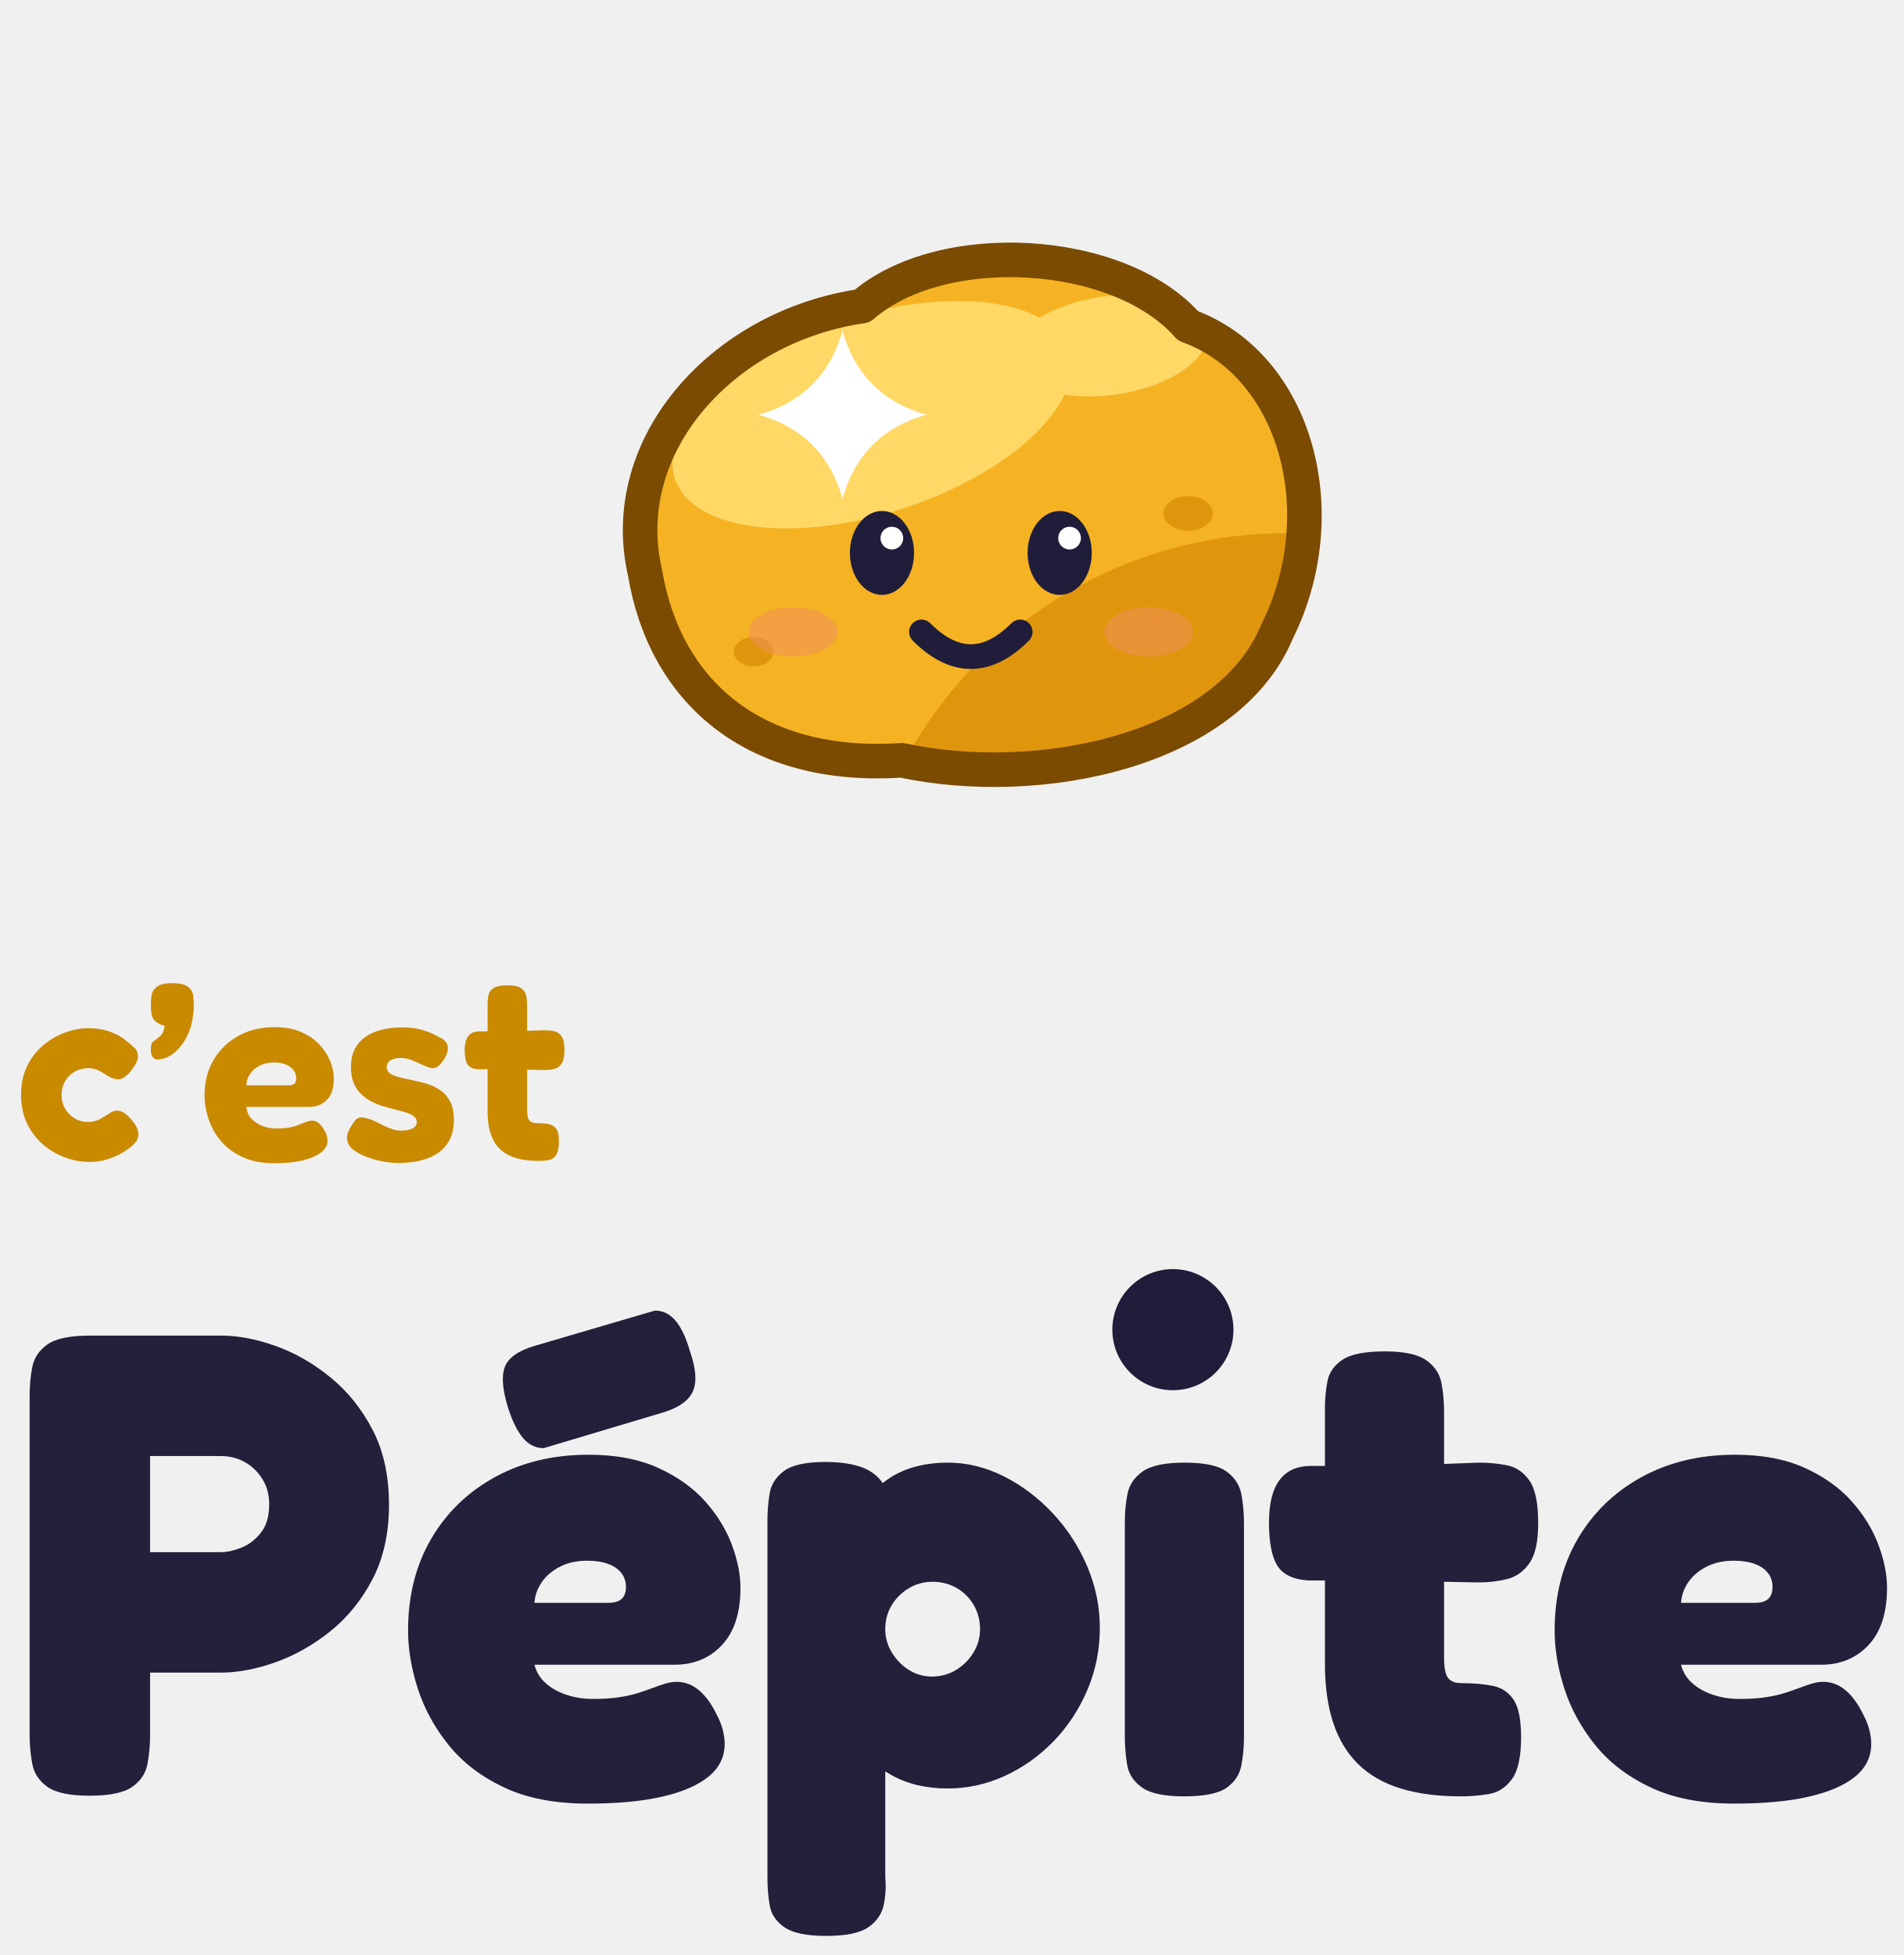
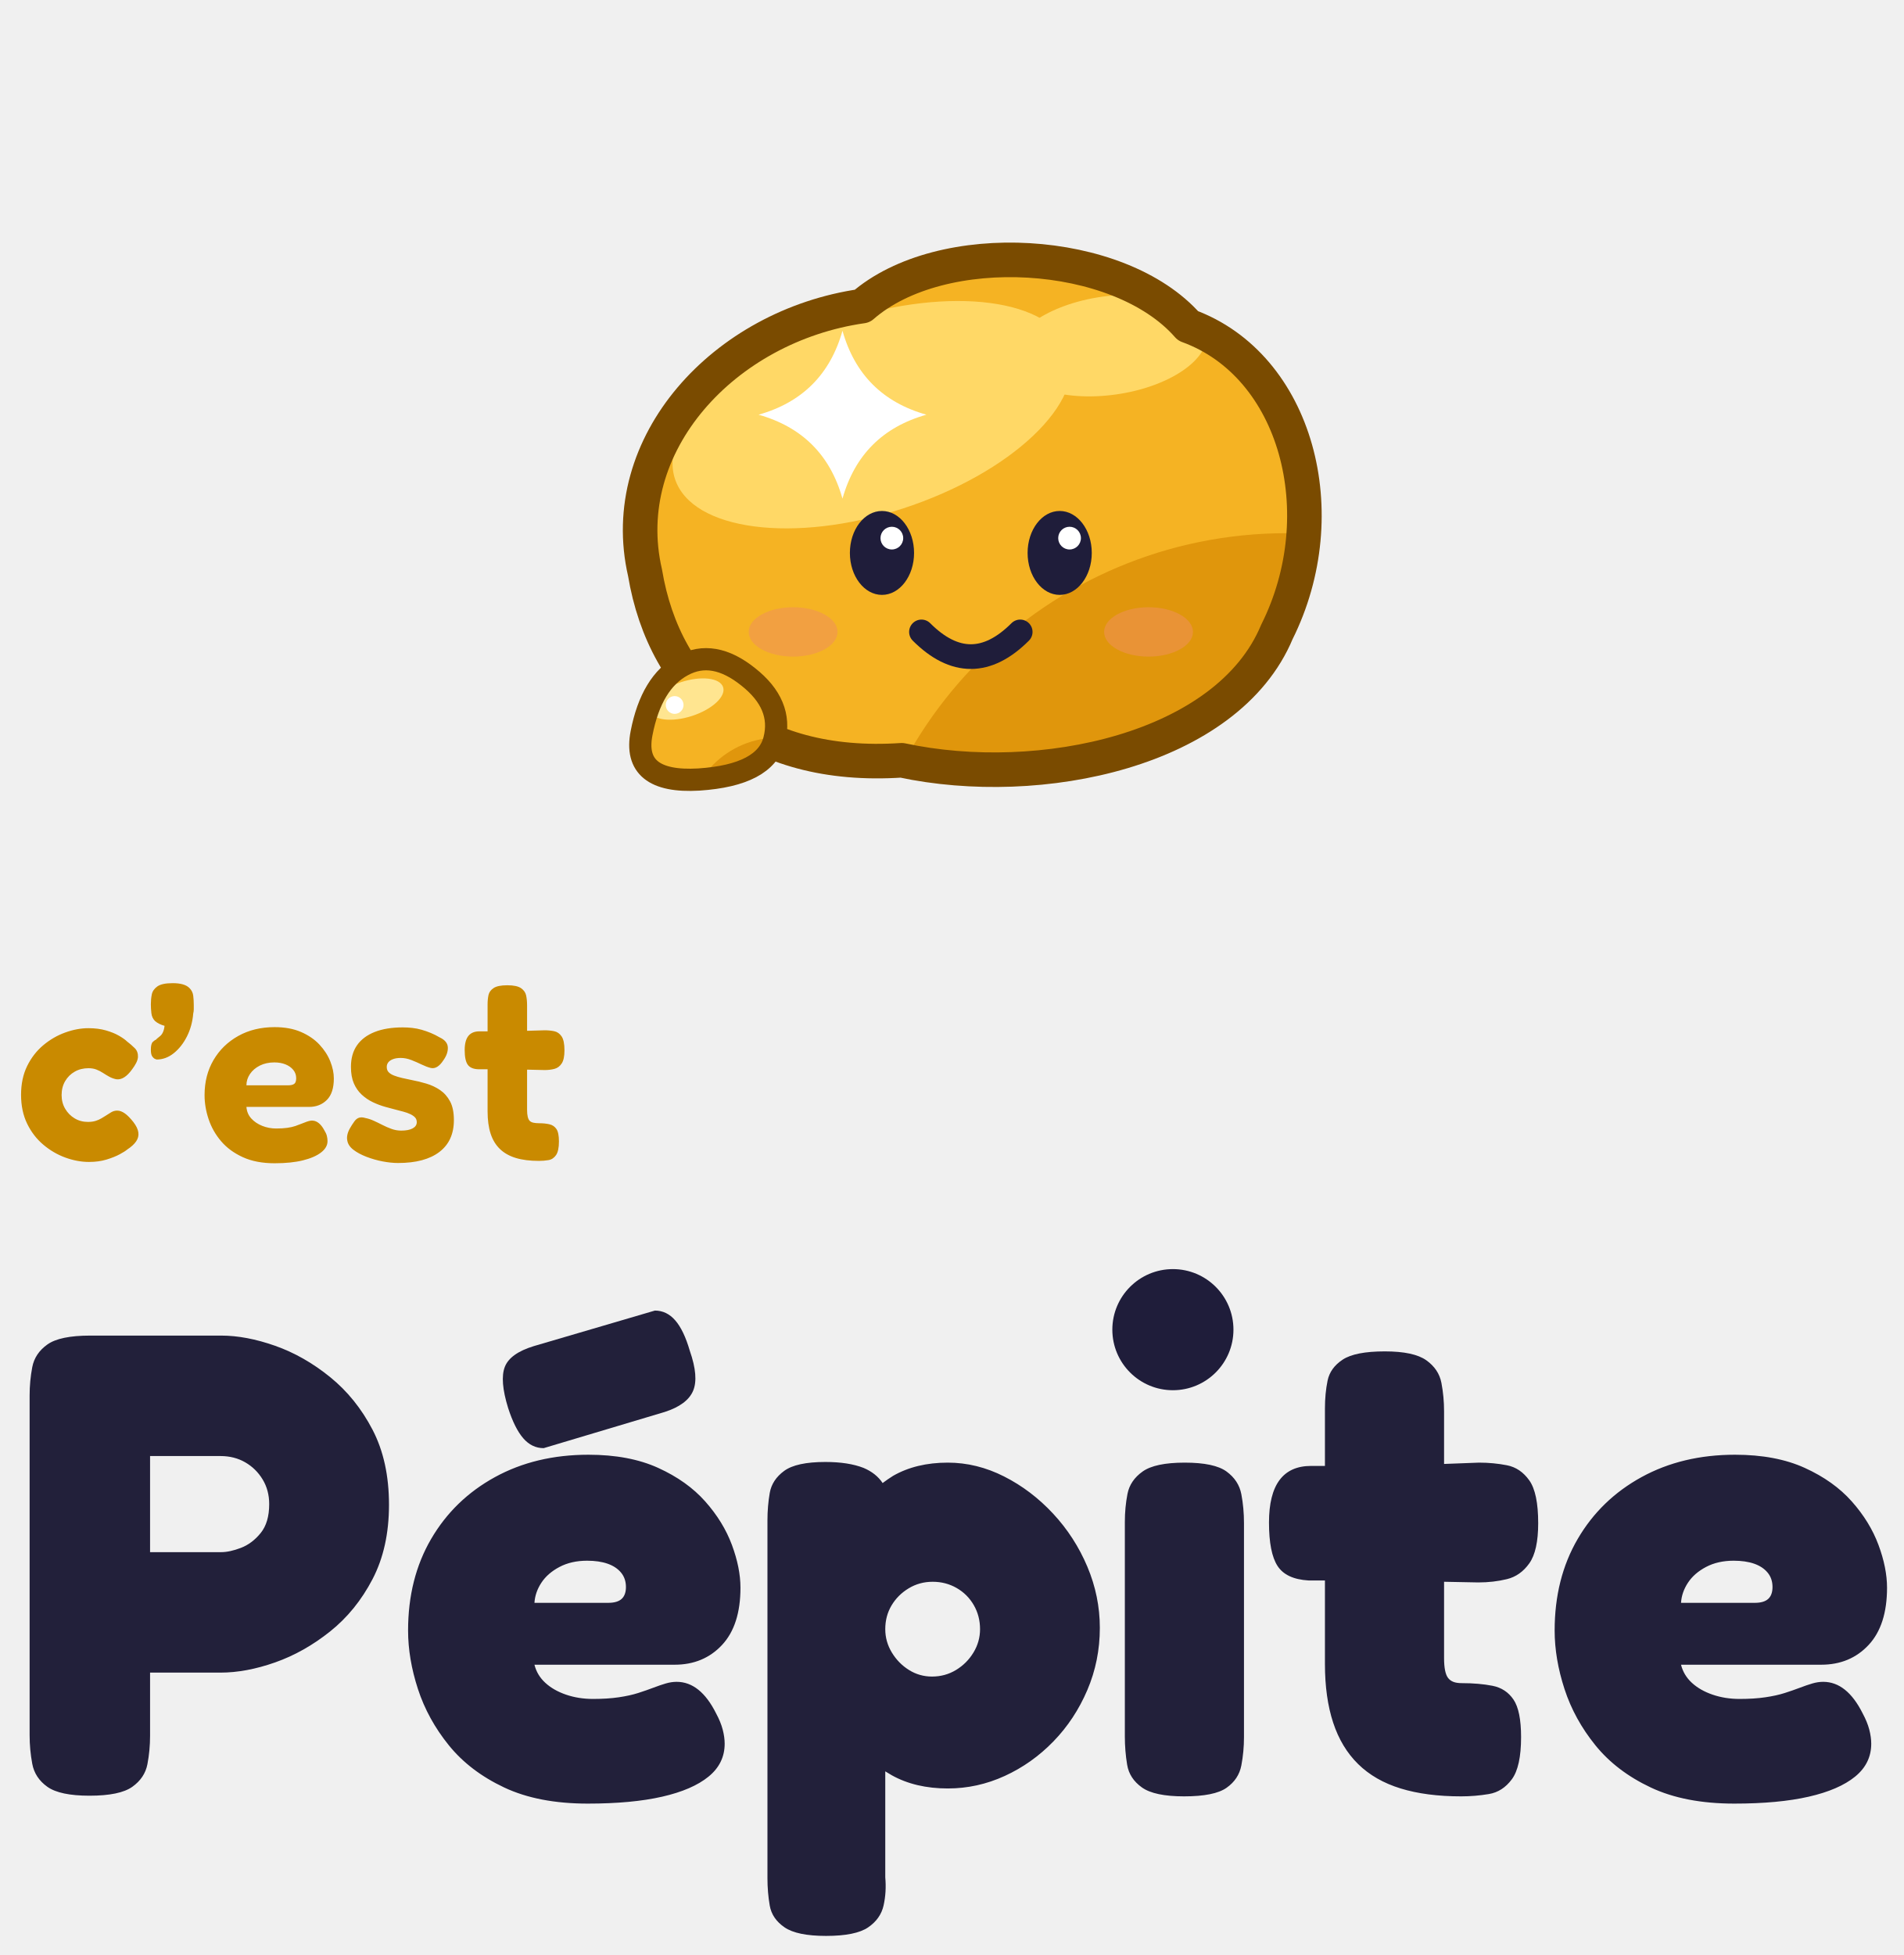
<svg xmlns="http://www.w3.org/2000/svg" viewBox="0 0 2892 2970" role="img" aria-label="C’est Pépite">
  <g transform="translate(680,0) scale(7.5)">
    <defs>
      <clipPath id="clv">
        <path d="M40,116 C34,90 56,66 84,62 C100,48 136,50 150,66 C172,74 180,104 168,128 C158,152 120,160 92,154 C62,156 44,140 40,116 Z" />
      </clipPath>
    </defs>
    <path d="M40,116 C34,90 56,66 84,62 C100,48 136,50 150,66 C172,74 180,104 168,128 C158,152 120,160 92,154 C62,156 44,140 40,116 Z" fill="#F5B323" />
    <g clip-path="url(#clv)">
      <circle cx="170" cy="196" r="88" fill="#E0960C" />
      <ellipse cx="86" cy="84" rx="42" ry="20" transform="rotate(-18 86 84)" fill="#FFD866" />
      <ellipse cx="134" cy="70" rx="20" ry="10" transform="rotate(-8 134 70)" fill="#FFD866" />
-       <ellipse cx="150" cy="104" rx="5" ry="3.5" fill="#E0960C" />
-       <ellipse cx="62" cy="132" rx="4" ry="3" fill="#E0960C" />
    </g>
    <path d="M40,116 C34,90 56,66 84,62 C100,48 136,50 150,66 C172,74 180,104 168,128 C158,152 120,160 92,154 C62,156 44,140 40,116 Z" fill="none" stroke="#7A4B00" stroke-width="7" stroke-linejoin="round" />
    <path d="M80,67 Q83.74,80.26 97,84 Q83.74,87.74 80,101 Q76.26,87.74 63,84 Q76.26,80.26 80,67 Z" fill="#fff" />
    <ellipse cx="88" cy="112" rx="6.5" ry="8.5" fill="#1F1D3A" />
    <circle cx="90" cy="109" r="2.3" fill="#fff" />
    <ellipse cx="124" cy="112" rx="6.5" ry="8.5" fill="#1F1D3A" />
    <circle cx="126" cy="109" r="2.3" fill="#fff" />
    <path d="M96,128 Q106,138 116,128" stroke="#1F1D3A" stroke-width="5" stroke-linecap="round" stroke-linejoin="round" fill="none" />
    <ellipse cx="70" cy="128" rx="9" ry="5" fill="#F0905A" opacity="0.55" />
    <ellipse cx="142" cy="128" rx="9" ry="5" fill="#F0905A" opacity="0.55" />
+     <defs>
+       <clipPath id="mini-logo-vertical">
+         <path d="M50.9,157.9 Q37.3,158.7 39.3,148.5 Q41.3,138.2 47.6,134.8 Q53.8,131.4 60.9,137.1 Q68.0,142.7 66.2,149.8 Q64.4,157.0 50.9,157.9 Z" />
+       </clipPath>
+     </defs>
+     <path d="M50.9,157.9 Q37.3,158.7 39.3,148.5 Q41.3,138.2 47.6,134.8 Q53.8,131.4 60.9,137.1 Q68.0,142.7 66.2,149.8 Q64.4,157.0 50.9,157.9 Z" fill="#F5B323" />
+     <g clip-path="url(#mini-logo-vertical)">
+       <circle cx="67.0" cy="168.0" r="18.6" fill="#E0960C" />
+       <ellipse cx="48.4" cy="141.6" rx="7.8" ry="3.6" transform="rotate(-18 48.4 141.6)" fill="#FFE590" />
+     </g>
+     <path d="M50.9,157.9 Q37.3,158.7 39.3,148.5 Q41.3,138.2 47.6,134.8 Q53.8,131.4 60.9,137.1 Q68.0,142.7 66.2,149.8 Q64.4,157.0 50.9,157.9 Z" fill="none" stroke="#7A4B00" stroke-width="4.5" stroke-linejoin="round" />
+     <circle cx="46.0" cy="142.8" r="1.8" fill="#fff" />
  </g>
  <svg x="0" y="1380" width="2892" height="1590" viewBox="-10 -1340 2892 1590">
    <path d="M126 8Q81 8 62.0 -5.5Q43 -19 39.0 -40.5Q35 -62 35 -84V-600Q35 -622 39.0 -643.0Q43 -664 62.0 -677.5Q81 -691 127 -691H326Q364 -691 408.0 -675.5Q452 -660 491.5 -628.0Q531 -596 556.0 -548.0Q581 -500 581 -434Q581 -369 556.0 -321.0Q531 -273 491.5 -241.5Q452 -210 408.0 -194.5Q364 -179 325 -179H218V-83Q218 -61 214.0 -40.0Q210 -19 191.0 -5.5Q172 8 126 8ZM218 -362H326Q339 -362 356.0 -368.5Q373 -375 386.0 -391.0Q399 -407 399 -435Q399 -456 389.0 -472.5Q379 -489 362.5 -498.5Q346 -508 325 -508H218Z M883 20Q808 20 756.0 -4.5Q704 -29 672.0 -68.5Q640 -108 625.0 -154.0Q610 -200 610 -243Q610 -322 645.0 -382.0Q680 -442 742.0 -476.0Q804 -510 884 -510Q946 -510 990.0 -490.0Q1034 -470 1061.5 -439.0Q1089 -408 1102.0 -373.0Q1115 -338 1115 -308Q1115 -251 1087.0 -221.0Q1059 -191 1015 -191H802Q806 -175 818.5 -163.5Q831 -152 850.0 -145.5Q869 -139 891 -139Q913 -139 930.0 -141.5Q947 -144 959.5 -148.0Q972 -152 982.5 -156.0Q993 -160 1001.5 -162.5Q1010 -165 1018 -165Q1036 -165 1051.0 -153.0Q1066 -141 1078 -117Q1085 -104 1088.0 -92.5Q1091 -81 1091 -71Q1091 -41 1066.5 -21.0Q1042 -1 996.0 9.5Q950 20 883 20ZM802 -285H914Q928 -285 934.5 -291.0Q941 -297 941 -309Q941 -322 933.5 -331.0Q926 -340 913.0 -344.5Q900 -349 882 -349Q858 -349 840.0 -339.5Q822 -330 812.5 -315.5Q803 -301 802 -285Z M1430 -3Q1381 -3 1345 -23Q1340 -26 1335 -29V132Q1337 154 1332.5 174.5Q1328 195 1309.0 208.0Q1290 221 1245 221Q1201 221 1182.0 208.0Q1163 195 1159.5 175.0Q1156 155 1156 133V-410Q1156 -432 1159.5 -452.0Q1163 -472 1181.5 -485.5Q1200 -499 1244 -499Q1279 -499 1302 -490Q1321 -482 1331 -467Q1339 -473 1347 -478Q1382 -498 1430 -498Q1474 -498 1515.5 -477.0Q1557 -456 1590.0 -420.5Q1623 -385 1642.0 -340.0Q1661 -295 1661 -247Q1661 -197 1642.0 -152.5Q1623 -108 1590.5 -74.5Q1558 -41 1516.5 -22.0Q1475 -3 1430 -3ZM1406 -173Q1426 -173 1442.5 -183.0Q1459 -193 1469.0 -209.5Q1479 -226 1479 -245Q1479 -265 1469.5 -281.5Q1460 -298 1443.5 -307.5Q1427 -317 1407.0 -317.0Q1387 -317 1370.5 -307.0Q1354 -297 1344.5 -281.0Q1335 -265 1335 -245Q1335 -226 1345.0 -209.5Q1355 -193 1371.0 -183.0Q1387 -173 1406 -173Z M1789 9Q1744 9 1725.0 -4.5Q1706 -18 1702.5 -39.0Q1699 -60 1699 -82V-408Q1699 -430 1703.0 -450.5Q1707 -471 1726.0 -484.5Q1745 -498 1790 -498Q1835 -498 1853.5 -484.5Q1872 -471 1876.0 -450.0Q1880 -429 1880 -406V-81Q1880 -59 1876.0 -38.0Q1872 -17 1853.5 -4.0Q1835 9 1789 9Z M2210 9Q2157 9 2118.0 -3.0Q2079 -15 2053.5 -40.0Q2028 -65 2015.5 -103.0Q2003 -141 2003 -192V-319H1978Q1944 -321 1931.0 -341.0Q1918 -361 1918 -407Q1918 -450 1934.0 -471.5Q1950 -493 1982 -493H2003V-580Q2003 -603 2007.0 -622.5Q2011 -642 2030.0 -654.5Q2049 -667 2094 -667Q2138 -667 2157.0 -653.5Q2176 -640 2180.0 -619.0Q2184 -598 2184 -576V-496L2237 -498Q2259 -498 2279.5 -494.0Q2300 -490 2313.5 -471.0Q2327 -452 2327 -406Q2327 -364 2313.5 -345.0Q2300 -326 2279.5 -321.0Q2259 -316 2236 -316L2184 -317V-201Q2184 -190 2185.5 -182.5Q2187 -175 2190.0 -171.0Q2193 -167 2198.0 -165.0Q2203 -163 2211 -163Q2237 -163 2257.5 -159.0Q2278 -155 2289.5 -138.0Q2301 -121 2301 -81Q2301 -36 2287.0 -17.0Q2273 2 2252.0 5.5Q2231 9 2210 9Z M2625 20Q2550 20 2498.0 -4.5Q2446 -29 2414.0 -68.5Q2382 -108 2367.0 -154.0Q2352 -200 2352 -243Q2352 -322 2387.0 -382.0Q2422 -442 2484.0 -476.0Q2546 -510 2626 -510Q2688 -510 2732.0 -490.0Q2776 -470 2803.5 -439.0Q2831 -408 2844.0 -373.0Q2857 -338 2857 -308Q2857 -251 2829.0 -221.0Q2801 -191 2757 -191H2544Q2548 -175 2560.5 -163.5Q2573 -152 2592.0 -145.5Q2611 -139 2633 -139Q2655 -139 2672.0 -141.5Q2689 -144 2701.5 -148.0Q2714 -152 2724.5 -156.0Q2735 -160 2743.5 -162.5Q2752 -165 2760 -165Q2778 -165 2793.0 -153.0Q2808 -141 2820 -117Q2827 -104 2830.0 -92.5Q2833 -81 2833 -71Q2833 -41 2808.5 -21.0Q2784 -1 2738.0 9.5Q2692 20 2625 20ZM2544 -285H2656Q2670 -285 2676.5 -291.0Q2683 -297 2683 -309Q2683 -322 2675.5 -331.0Q2668 -340 2655.0 -344.5Q2642 -349 2624 -349Q2600 -349 2582.0 -339.5Q2564 -330 2554.5 -315.5Q2545 -301 2544 -285Z" fill="#22203a" />
    <path d="M816 -520Q798 -520 785.0 -535.0Q772 -550 762 -581Q749 -623 757.0 -643.5Q765 -664 801 -675L985 -729Q1003 -729 1016.0 -714.0Q1029 -699 1038 -668Q1052 -628 1043.0 -607.0Q1034 -586 1000 -575Z" fill="#22203a" />
    <circle cx="1772" cy="-700" r="92" fill="#1F1D3A" />
    <path d="M125.2 -954.8Q107.6 -954.8 89.4 -961.4Q71.2 -968.0 55.8 -981.0Q40.4 -994.0 31.2 -1013.0Q22.0 -1032.0 22.0 -1056.8Q22.0 -1081.6 31.2 -1100.4Q40.4 -1119.2 55.6 -1132.0Q70.8 -1144.8 89.0 -1151.4Q107.2 -1158.0 124.4 -1158.0Q139.2 -1158.0 151.0 -1154.6Q162.8 -1151.2 171.0 -1146.4Q179.2 -1141.6 182.8 -1138.0Q189.6 -1132.8 194.8 -1127.6Q200.0 -1122.4 199.6 -1114.0Q199.2 -1109.6 196.8 -1105.0Q194.4 -1100.4 190.8 -1095.6Q178.8 -1078.8 166.8 -1080.4Q160.8 -1081.6 155.8 -1084.4Q150.8 -1087.2 146.2 -1090.2Q141.6 -1093.2 136.4 -1095.2Q131.2 -1097.2 124.4 -1097.2Q112.8 -1097.2 103.6 -1092.0Q94.4 -1086.8 89.0 -1077.6Q83.6 -1068.4 83.6 -1056.4Q83.6 -1044.8 89.0 -1035.6Q94.4 -1026.4 103.4 -1021.0Q112.4 -1015.6 123.6 -1015.6Q130.4 -1015.6 135.4 -1017.2Q140.4 -1018.8 144.0 -1021.0Q147.6 -1023.2 149.6 -1024.4Q154.4 -1027.6 158.8 -1030.2Q163.2 -1032.8 168.0 -1032.8Q173.6 -1032.8 179.6 -1028.6Q185.6 -1024.4 192.8 -1015.2Q199.2 -1006.8 200.2 -999.6Q201.2 -992.4 196.8 -986.0Q192.4 -979.6 183.2 -973.6Q180.0 -970.8 171.8 -966.4Q163.6 -962.0 151.8 -958.4Q140.0 -954.8 125.2 -954.8Z M228.0 -1110.4Q228.0 -1110.4 225.8 -1111.2Q223.6 -1112.0 221.4 -1115.0Q219.2 -1118.0 219.2 -1125.2Q219.2 -1134.4 222.2 -1137.2Q225.2 -1140.0 226.8 -1140.4Q227.2 -1141.2 233.0 -1145.8Q238.8 -1150.4 240.0 -1161.6Q235.6 -1162.8 232.0 -1164.6Q228.4 -1166.4 225.6 -1168.8Q220.8 -1173.6 220.0 -1180.8Q219.2 -1188.0 219.2 -1194.4Q219.2 -1202.0 220.6 -1209.2Q222.0 -1216.4 229.0 -1221.4Q236.0 -1226.4 252.4 -1226.4Q270.8 -1226.4 278.0 -1218.8Q282.8 -1214.0 283.6 -1207.2Q284.4 -1200.4 284.4 -1193.2Q284.4 -1190.0 284.4 -1186.8Q284.4 -1183.6 283.6 -1180.4Q282.0 -1161.2 274.0 -1145.4Q266.0 -1129.6 254.0 -1120.0Q242.0 -1110.4 228.0 -1110.4Z M407.2 -952.8Q379.2 -952.8 359.0 -962.0Q338.8 -971.2 326.0 -986.2Q313.2 -1001.2 307.0 -1019.6Q300.8 -1038.0 300.8 -1056.4Q300.8 -1086.4 314.4 -1109.6Q328.0 -1132.8 352.0 -1146.2Q376.0 -1159.6 407.2 -1159.6Q430.4 -1159.6 447.4 -1152.2Q464.4 -1144.8 475.4 -1133.0Q486.4 -1121.2 491.8 -1107.6Q497.2 -1094.0 497.2 -1081.6Q497.2 -1059.6 486.6 -1049.0Q476.0 -1038.4 459.6 -1038.4H364.4Q365.2 -1028.0 371.8 -1020.8Q378.4 -1013.6 388.4 -1009.6Q398.4 -1005.6 409.6 -1005.6Q419.2 -1005.6 426.4 -1006.6Q433.6 -1007.6 438.8 -1009.4Q444.0 -1011.2 448.4 -1013.0Q452.8 -1014.8 456.2 -1016.0Q459.6 -1017.2 462.8 -1017.6Q468.8 -1018.0 473.8 -1014.2Q478.8 -1010.4 482.8 -1002.8Q485.6 -998.4 486.6 -994.4Q487.6 -990.4 487.6 -986.4Q487.6 -976.8 477.8 -969.2Q468.0 -961.6 450.2 -957.2Q432.4 -952.8 407.2 -952.8ZM364.4 -1071.2H427.6Q434.0 -1071.2 437.0 -1073.4Q440.0 -1075.6 440.0 -1082.0Q440.0 -1089.2 435.6 -1094.6Q431.2 -1100.0 423.8 -1103.0Q416.4 -1106.0 406.8 -1106.0Q394.4 -1106.0 384.8 -1101.2Q375.2 -1096.4 369.8 -1088.4Q364.4 -1080.4 364.4 -1071.2Z M594.8 -953.2Q584.0 -953.2 571.4 -955.6Q558.8 -958.0 546.8 -962.6Q534.8 -967.2 526.8 -973.4Q518.8 -979.6 517.6 -987.6Q516.8 -991.6 517.8 -996.2Q518.8 -1000.8 521.6 -1005.8Q524.4 -1010.8 528.4 -1016.4Q531.6 -1020.8 535.6 -1022.0Q539.6 -1023.2 544.8 -1021.6Q551.2 -1020.4 557.8 -1017.4Q564.4 -1014.4 571.0 -1011.0Q577.6 -1007.6 584.8 -1005.0Q592.0 -1002.4 599.6 -1002.4Q610.8 -1002.4 617.0 -1005.8Q623.2 -1009.2 623.2 -1015.2Q623.2 -1019.6 620.6 -1022.4Q618.0 -1025.2 613.4 -1027.4Q608.8 -1029.6 602.8 -1031.2Q596.8 -1032.8 589.8 -1034.6Q582.8 -1036.4 575.6 -1038.4Q565.6 -1041.2 556.4 -1045.6Q547.2 -1050.0 539.6 -1057.0Q532.0 -1064.0 527.6 -1074.2Q523.2 -1084.4 523.2 -1099.2Q523.2 -1118.8 532.4 -1132.0Q541.6 -1145.2 559.2 -1152.2Q576.8 -1159.2 602.0 -1159.2Q609.2 -1159.2 616.4 -1158.4Q623.6 -1157.6 630.6 -1155.6Q637.6 -1153.6 644.4 -1150.8Q651.2 -1148.0 658.0 -1144.0Q670.0 -1138.4 670.4 -1128.8Q670.8 -1119.2 663.6 -1109.2Q659.2 -1102.4 654.4 -1099.4Q649.6 -1096.4 644.4 -1097.6Q638.0 -1099.2 630.6 -1102.8Q623.2 -1106.4 615.0 -1109.6Q606.8 -1112.8 598.8 -1112.8Q592.0 -1112.8 587.2 -1111.0Q582.4 -1109.2 580.0 -1106.2Q577.6 -1103.2 577.6 -1099.2Q577.6 -1094.0 580.6 -1091.0Q583.6 -1088.0 588.8 -1086.0Q594.0 -1084.0 600.8 -1082.4Q607.6 -1080.8 615.6 -1079.2Q626.4 -1077.2 637.8 -1073.8Q649.2 -1070.4 658.6 -1064.0Q668.0 -1057.6 673.8 -1046.8Q679.6 -1036.0 679.6 -1018.4Q679.6 -986.8 657.6 -970.0Q635.6 -953.2 594.8 -953.2Z M808.8 -956.4Q788.4 -956.4 773.8 -960.8Q759.2 -965.2 749.6 -974.4Q740.0 -983.6 735.4 -997.8Q730.8 -1012.0 730.8 -1031.6V-1194.0Q730.8 -1202.0 732.2 -1208.4Q733.6 -1214.8 740.0 -1219.0Q746.4 -1223.2 760.8 -1223.2Q775.2 -1223.2 781.6 -1218.8Q788.0 -1214.4 789.4 -1207.6Q790.8 -1200.8 790.8 -1192.8V-1034.0Q790.8 -1027.6 791.8 -1023.4Q792.8 -1019.2 794.8 -1017.2Q796.8 -1015.2 800.4 -1014.4Q804.0 -1013.6 809.2 -1013.6Q818.0 -1013.6 824.8 -1012.0Q831.6 -1010.4 835.4 -1004.8Q839.2 -999.2 839.2 -986.0Q839.2 -971.6 834.8 -965.2Q830.4 -958.8 823.4 -957.6Q816.4 -956.4 808.8 -956.4ZM718.4 -1153.2H762.4L817.6 -1154.8Q825.2 -1154.8 832.0 -1153.4Q838.8 -1152.0 843.2 -1145.6Q847.6 -1139.2 847.6 -1124.4Q847.6 -1110.8 843.4 -1104.4Q839.2 -1098.0 832.4 -1096.2Q825.6 -1094.4 817.6 -1094.4L765.2 -1095.6H716.8Q705.2 -1096.0 700.6 -1102.6Q696.0 -1109.2 696.0 -1124.8Q696.0 -1139.2 701.6 -1146.2Q707.2 -1153.2 718.4 -1153.2Z" fill="#C98A00" />
  </svg>
</svg>
